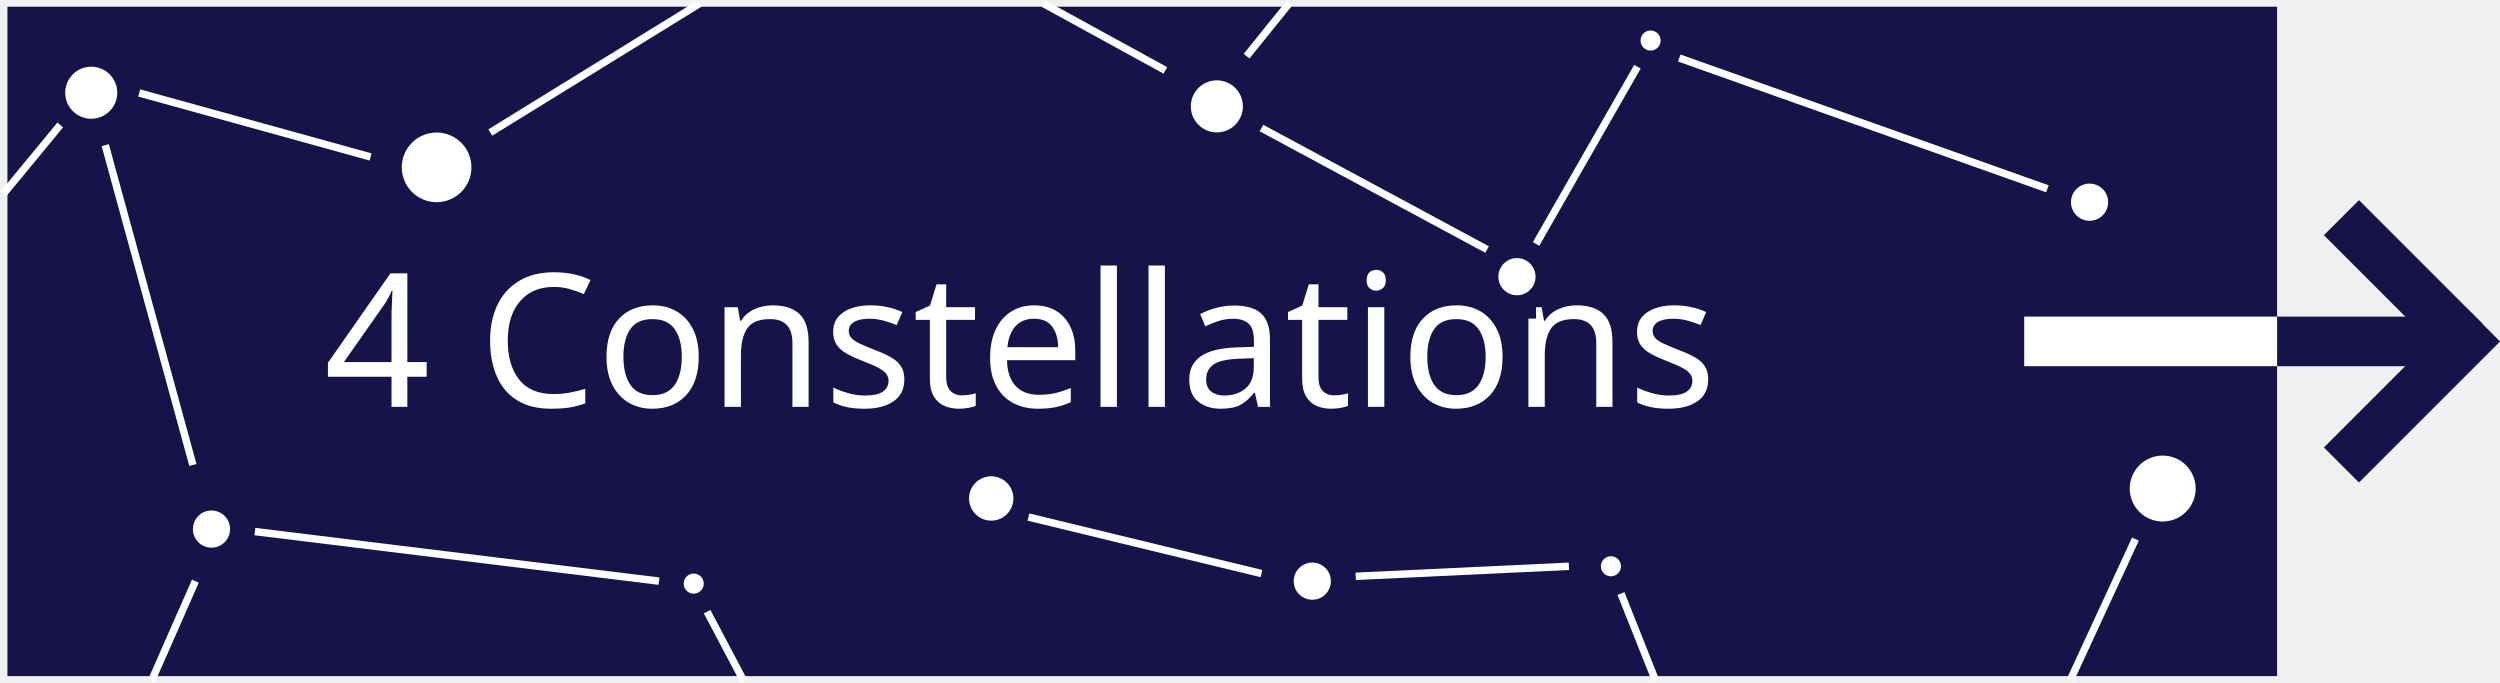
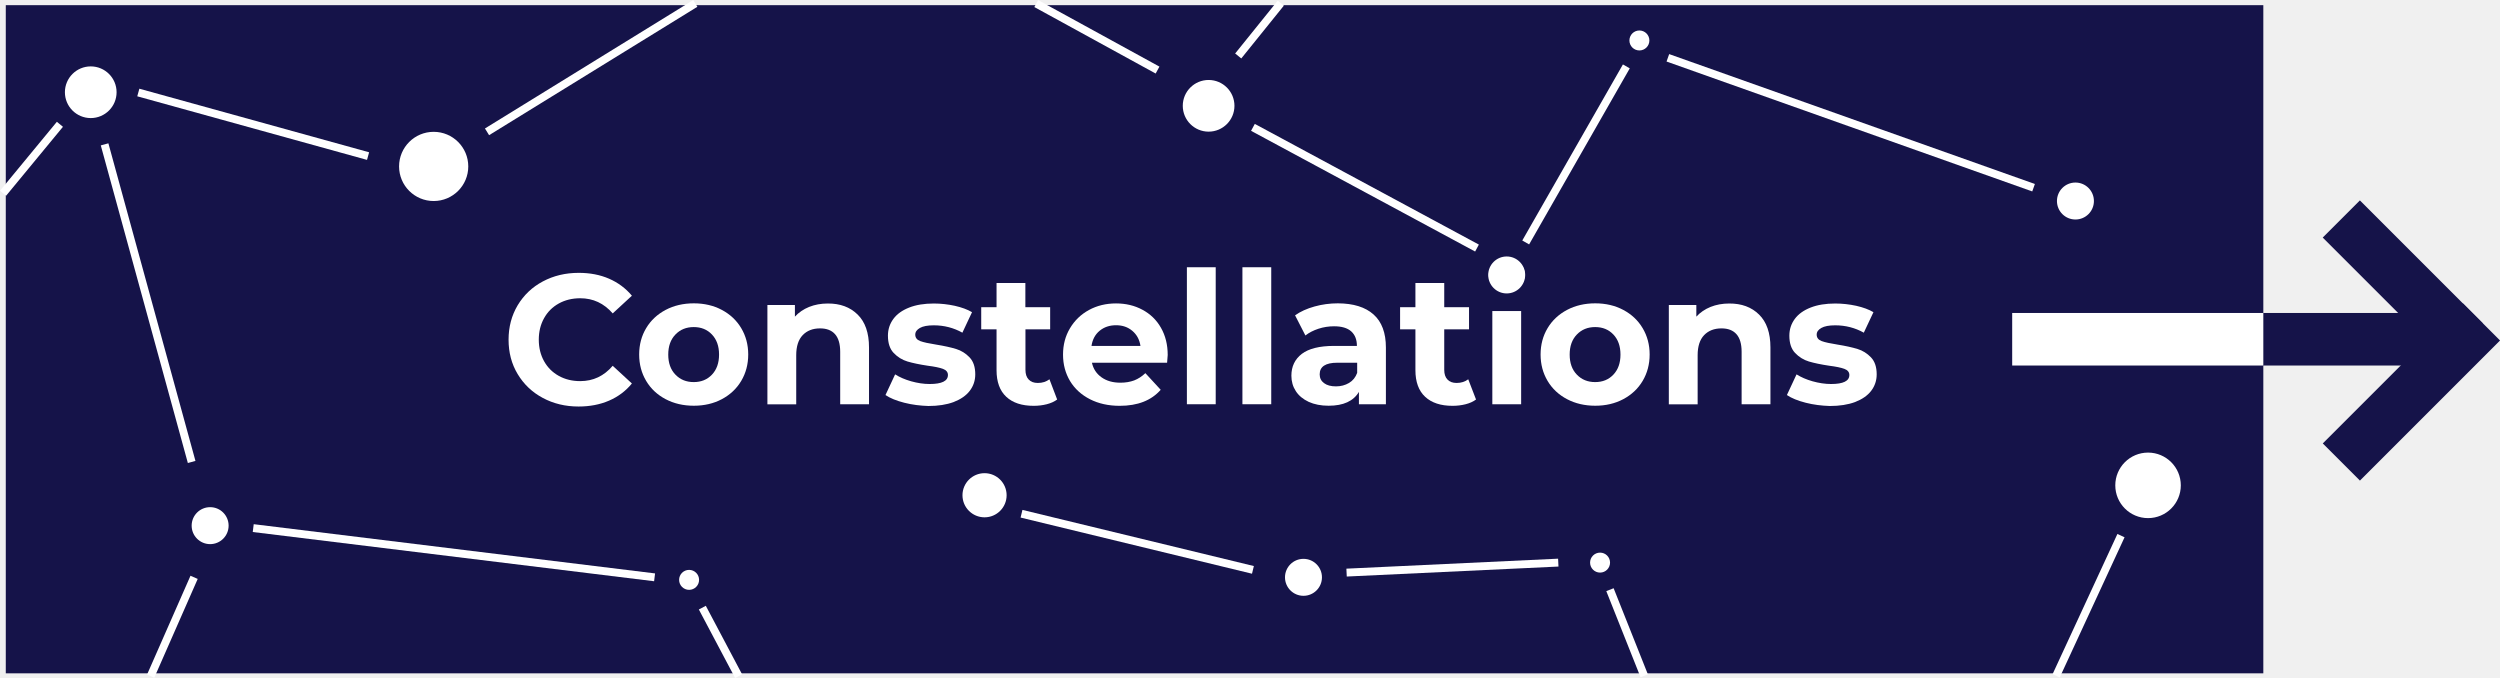
- <svg xmlns="http://www.w3.org/2000/svg" version="1.1" id="Layer_1" x="0px" y="0px" viewBox="532.4 1183.2 2016.7 550.4" enable-background="new 532.4 1183.2 2016.7 550.4" xml:space="preserve">
-   <rect x="558.4" y="1208.6" fill="#151349" stroke="#151349" stroke-width="40" stroke-miterlimit="10" width="1790.9" height="500" />
-   <line fill="none" stroke="#151349" stroke-width="40" stroke-miterlimit="10" x1="2153" y1="1458.6" x2="2521" y2="1458.6" />
-   <line fill="none" stroke="#151349" stroke-width="40" stroke-miterlimit="10" x1="2535" y1="1444.5" x2="2421.2" y2="1558.3" />
-   <line fill="none" stroke="#151349" stroke-width="40" stroke-miterlimit="10" x1="2521" y1="1458.6" x2="2421.2" y2="1358.8" />
-   <line fill="none" stroke="#FFFFFF" stroke-width="40" stroke-miterlimit="10" x1="2165.3" y1="1458.6" x2="2369.3" y2="1458.6" />
-   <text transform="matrix(1 0 0 1 793.7849 1511.416)" fill="#FFFFFF" font-family="'Montserrat-Bold'" font-size="150">4 Constellations</text>
-   <line fill="none" stroke="#FFFFFF" stroke-width="6" stroke-miterlimit="10" x1="738" y1="1612" x2="1064" y2="1652" />
-   <circle fill="#FFFFFF" cx="703" cy="1610" r="15" />
-   <line fill="none" stroke="#FFFFFF" stroke-width="6" stroke-miterlimit="10" x1="688" y1="1558.3" x2="617.3" y2="1300.3" />
-   <line fill="none" stroke="#FFFFFF" stroke-width="6" stroke-miterlimit="10" x1="690" y1="1652" x2="654.7" y2="1732.2" />
-   <line fill="none" stroke="#FFFFFF" stroke-width="6" stroke-miterlimit="10" x1="581" y1="1284" x2="534.8" y2="1340" />
-   <line fill="none" stroke="#FFFFFF" stroke-width="6" stroke-miterlimit="10" x1="1732" y1="1384.5" x2="1550" y2="1286.5" />
-   <circle fill="#FFFFFF" cx="606" cy="1258" r="21" />
-   <line fill="none" stroke="#FFFFFF" stroke-width="6" stroke-miterlimit="10" x1="644.7" y1="1258.2" x2="831.3" y2="1309.8" />
-   <circle fill="#FFFFFF" cx="884.6" cy="1318.2" r="28.1" />
-   <line fill="none" stroke="#FFFFFF" stroke-width="6" stroke-miterlimit="10" x1="927.9" y1="1290.1" x2="1097.1" y2="1185.8" />
-   <circle fill="#FFFFFF" cx="1514" cy="1269" r="21" />
-   <line fill="none" stroke="#FFFFFF" stroke-width="6" stroke-miterlimit="10" x1="1538" y1="1228.5" x2="1572.6" y2="1185.6" />
-   <line fill="none" stroke="#FFFFFF" stroke-width="6" stroke-miterlimit="10" x1="1472.5" y1="1240" x2="1374" y2="1186" />
-   <line fill="none" stroke="#FFFFFF" stroke-width="6" stroke-miterlimit="10" x1="1771.5" y1="1380" x2="1853.3" y2="1237" />
-   <circle fill="#FFFFFF" cx="1863.9" cy="1215.9" r="8.1" />
-   <circle fill="#FFFFFF" cx="1092" cy="1654" r="8.1" />
-   <line fill="none" stroke="#FFFFFF" stroke-width="6" stroke-miterlimit="10" x1="1102.8" y1="1676.6" x2="1132.2" y2="1732.2" />
-   <line fill="none" stroke="#FFFFFF" stroke-width="6" stroke-miterlimit="10" x1="2184" y1="1335.5" x2="1887" y2="1230" />
-   <circle fill="#FFFFFF" cx="2218" cy="1346.3" r="15" />
-   <circle fill="#FFFFFF" cx="2277" cy="1577.3" r="26.6" />
-   <circle fill="#FFFFFF" cx="1831.9" cy="1640" r="8.1" />
-   <line fill="none" stroke="#FFFFFF" stroke-width="6" stroke-miterlimit="10" x1="2255" y1="1618.1" x2="2202.4" y2="1731.9" />
-   <line fill="none" stroke="#FFFFFF" stroke-width="6" stroke-miterlimit="10" x1="1840" y1="1662" x2="1867.8" y2="1731.9" />
-   <line fill="none" stroke="#FFFFFF" stroke-width="6" stroke-miterlimit="10" x1="1798" y1="1640" x2="1626" y2="1648.1" />
-   <circle fill="#FFFFFF" cx="1591" cy="1652" r="15" />
-   <line fill="none" stroke="#FFFFFF" stroke-width="6" stroke-miterlimit="10" x1="1550" y1="1645.9" x2="1362" y2="1600.3" />
-   <circle fill="#FFFFFF" cx="1756.1" cy="1406.4" r="15" />
-   <rect x="1738.5" y="1428.6" fill="#151349" width="33" height="11.6" />
-   <circle fill="#FFFFFF" cx="1332" cy="1585.3" r="17.9" />
+ <svg xmlns="http://www.w3.org/2000/svg" version="1.1" id="Layer_1" x="0px" y="0px" viewBox="532.3 2213.5 2854.1 773.9" enable-background="new 532.3 2213.5 2854.1 773.9" xml:space="preserve">
+   <rect x="568.9" y="2249.4" fill="#151349" stroke="#151349" stroke-width="60" stroke-miterlimit="10" width="2517.3" height="702.8" />
+   <g>
+     <rect x="2868.9" y="2570.8" fill="#151349" width="476.7" height="60" />
+     <rect x="3255.3" y="2547.9" transform="matrix(0.7071 0.7071 -0.7071 0.7071 2843.815 -1543.646)" fill="#151349" width="60" height="226.2" />
+     <rect x="3176.2" y="2503.7" transform="matrix(0.7071 0.7071 -0.7071 0.7071 2750.92 -1573.974)" fill="#151349" width="198.4" height="60" />
+     <rect x="2829.5" y="2570.8" fill="#FFFFFF" width="286.7" height="60" />
+   </g>
+   <g enable-background="new    ">
+     <path fill="#FFFFFF" d="M1152,2667.8c-12.2-6.5-21.7-15.6-28.7-27.2c-7-11.6-10.4-24.7-10.4-39.3c0-14.6,3.5-27.7,10.4-39.3   c7-11.6,16.5-20.7,28.7-27.2c12.2-6.5,25.8-9.8,41-9.8c12.8,0,24.4,2.2,34.7,6.7c10.3,4.5,19,11,26,19.4l-21.9,20.2   c-10-11.5-22.3-17.3-37.1-17.3c-9.1,0-17.3,2-24.5,6c-7.2,4-12.8,9.6-16.8,16.8c-4,7.2-6,15.3-6,24.5c0,9.1,2,17.3,6,24.5   c4,7.2,9.6,12.8,16.8,16.8s15.3,6,24.5,6c14.8,0,27.1-5.8,37.1-17.5l21.9,20.2c-7,8.6-15.7,15.1-26.1,19.6   c-10.4,4.5-22,6.7-34.8,6.7C1177.7,2677.6,1164.1,2674.3,1152,2667.8z" />
+     <path fill="#FFFFFF" d="M1292.2,2669.2c-9.5-5-16.9-11.9-22.2-20.8c-5.3-8.9-8-18.9-8-30.2c0-11.2,2.7-21.3,8-30.1   c5.3-8.9,12.8-15.8,22.2-20.8c9.5-5,20.2-7.5,32.2-7.5c11.9,0,22.6,2.5,32,7.5c9.4,5,16.8,11.9,22.1,20.8c5.3,8.9,8,18.9,8,30.1   c0,11.2-2.7,21.3-8,30.2c-5.3,8.9-12.7,15.8-22.1,20.8c-9.4,5-20.1,7.5-32,7.5C1312.4,2676.7,1301.7,2674.2,1292.2,2669.2z    M1345.1,2641.2c5.4-5.7,8.1-13.3,8.1-22.9c0-9.6-2.7-17.2-8.1-22.9c-5.4-5.7-12.3-8.5-20.8-8.5s-15.4,2.8-20.9,8.5   c-5.5,5.7-8.2,13.3-8.2,22.9c0,9.6,2.7,17.2,8.2,22.9c5.5,5.7,12.4,8.5,20.9,8.5S1339.7,2646.9,1345.1,2641.2z" />
+     <path fill="#FFFFFF" d="M1511.4,2572.6c8.6,8.4,13,20.9,13,37.5v64.9h-32.9v-59.9c0-9-2-15.7-5.9-20.1c-3.9-4.4-9.6-6.6-17.1-6.6   c-8.3,0-14.9,2.6-19.8,7.7c-4.9,5.1-7.4,12.8-7.4,22.9v56.1h-32.9v-113.4h31.4v13.3c4.4-4.8,9.8-8.5,16.2-11.1   c6.5-2.6,13.6-3.9,21.3-3.9C1491.4,2559.9,1502.8,2564.1,1511.4,2572.6z" />
+     <path fill="#FFFFFF" d="M1564.7,2673.3c-9-2.3-16.2-5.2-21.5-8.8l11-23.6c5.1,3.2,11.2,5.9,18.3,7.9c7.2,2,14.2,3.1,21.1,3.1   c13.9,0,20.9-3.4,20.9-10.3c0-3.2-1.9-5.6-5.7-7c-3.8-1.4-9.6-2.6-17.5-3.6c-9.3-1.4-16.9-3-23-4.8c-6-1.8-11.3-5.1-15.7-9.7   s-6.6-11.2-6.6-19.8c0-7.2,2.1-13.5,6.2-19.1c4.1-5.6,10.2-9.9,18.1-13c7.9-3.1,17.3-4.6,28.1-4.6c8,0,16,0.9,23.9,2.6   c7.9,1.8,14.5,4.2,19.7,7.3l-11,23.4c-10-5.6-20.9-8.4-32.7-8.4c-7,0-12.3,1-15.8,3c-3.5,2-5.3,4.5-5.3,7.6c0,3.5,1.9,6,5.7,7.4   c3.8,1.4,9.8,2.7,18.1,4c9.3,1.5,16.9,3.2,22.8,5c5.9,1.8,11,5,15.4,9.6c4.4,4.6,6.5,11.1,6.5,19.4c0,7-2.1,13.3-6.3,18.8   c-4.2,5.5-10.4,9.7-18.4,12.8c-8.1,3-17.7,4.5-28.8,4.5C1582.9,2676.7,1573.7,2675.6,1564.7,2673.3z" />
+     <path fill="#FFFFFF" d="M1739.2,2669.6c-3.2,2.4-7.2,4.2-11.9,5.4c-4.7,1.2-9.7,1.8-14.9,1.8c-13.5,0-23.9-3.4-31.3-10.3   c-7.4-6.9-11.1-17-11.1-30.4v-46.6h-17.5v-25.3h17.5v-27.6h32.9v27.6h28.3v25.3H1703v46.2c0,4.8,1.2,8.5,3.7,11.1   c2.5,2.6,5.9,3.9,10.4,3.9c5.2,0,9.6-1.4,13.3-4.2L1739.2,2669.6z" />
+     <path fill="#FFFFFF" d="M1864.7,2627.6h-85.8c1.5,7,5.2,12.6,11,16.7c5.8,4.1,12.9,6.1,21.5,6.1c5.9,0,11.1-0.9,15.7-2.6   c4.6-1.8,8.8-4.5,12.8-8.3l17.5,19c-10.7,12.2-26.3,18.3-46.8,18.3c-12.8,0-24.1-2.5-33.9-7.5c-9.8-5-17.4-11.9-22.8-20.8   c-5.3-8.9-8-18.9-8-30.2c0-11.1,2.6-21.1,7.9-30c5.3-8.9,12.5-15.9,21.7-20.9c9.2-5,19.5-7.5,30.9-7.5c11.1,0,21.2,2.4,30.1,7.2   c9,4.8,16.1,11.6,21.2,20.6c5.1,8.9,7.7,19.3,7.7,31.1C1865.3,2619.2,1865.1,2622.1,1864.7,2627.6z M1787.7,2591.1   c-5.1,4.2-8.2,10-9.3,17.3h55.9c-1.1-7.2-4.2-12.9-9.3-17.2c-5.1-4.3-11.2-6.4-18.6-6.4C1799.1,2584.8,1792.8,2586.9,1787.7,2591.1   z" />
+     <path fill="#FFFFFF" d="M1887.3,2518.6h32.9V2675h-32.9V2518.6z" />
+     <path fill="#FFFFFF" d="M1950.7,2518.6h32.9V2675h-32.9V2518.6z" />
+     <path fill="#FFFFFF" d="M2100.4,2572.5c9.4,8.4,14.1,21,14.1,37.8v64.7h-30.8v-14.1c-6.2,10.5-17.7,15.8-34.6,15.8   c-8.7,0-16.3-1.5-22.7-4.4c-6.4-3-11.3-7-14.7-12.2c-3.4-5.2-5.1-11.1-5.1-17.7c0-10.5,4-18.8,11.9-24.9c7.9-6,20.2-9.1,36.8-9.1   h26.1c0-7.2-2.2-12.7-6.5-16.6c-4.4-3.9-10.9-5.8-19.6-5.8c-6,0-12,0.9-17.8,2.8c-5.8,1.9-10.8,4.5-14.9,7.7l-11.8-23   c6.2-4.4,13.6-7.7,22.2-10.1c8.6-2.4,17.5-3.6,26.7-3.6C2077.5,2559.9,2091,2564.1,2100.4,2572.5z M2072.4,2650.7   c4.4-2.6,7.4-6.4,9.3-11.5v-11.6h-22.6c-13.5,0-20.2,4.4-20.2,13.3c0,4.2,1.7,7.6,5,10c3.3,2.5,7.8,3.7,13.6,3.7   C2063,2654.6,2068,2653.3,2072.4,2650.7z" />
+     <path fill="#FFFFFF" d="M2217.4,2669.6c-3.2,2.4-7.2,4.2-11.9,5.4c-4.7,1.2-9.7,1.8-14.9,1.8c-13.5,0-23.9-3.4-31.3-10.3   c-7.4-6.9-11.1-17-11.1-30.4v-46.6h-17.5v-25.3h17.5v-27.6h32.9v27.6h28.3v25.3h-28.3v46.2c0,4.8,1.2,8.5,3.7,11.1   c2.5,2.6,5.9,3.9,10.4,3.9c5.2,0,9.6-1.4,13.3-4.2L2217.4,2669.6z" />
+     <path fill="#FFFFFF" d="M2237.7,2540.5c-3.8-3.5-5.7-7.9-5.7-13.1c0-5.2,1.9-9.6,5.7-13.1c3.8-3.5,8.7-5.3,14.8-5.3   c6,0,11,1.7,14.8,5.1c3.8,3.4,5.7,7.6,5.7,12.6c0,5.5-1.9,10-5.7,13.6c-3.8,3.6-8.7,5.4-14.8,5.4   C2246.4,2545.8,2241.5,2544,2237.7,2540.5z M2236,2561.6h32.9V2675H2236V2561.6z" />
+     <path fill="#FFFFFF" d="M2321.3,2669.2c-9.5-5-16.9-11.9-22.2-20.8c-5.3-8.9-8-18.9-8-30.2c0-11.2,2.7-21.3,8-30.1   c5.3-8.9,12.8-15.8,22.2-20.8c9.5-5,20.2-7.5,32.2-7.5c11.9,0,22.6,2.5,32,7.5c9.4,5,16.8,11.9,22.1,20.8c5.3,8.9,8,18.9,8,30.1   c0,11.2-2.7,21.3-8,30.2c-5.3,8.9-12.7,15.8-22.1,20.8c-9.4,5-20.1,7.5-32,7.5C2341.5,2676.7,2330.8,2674.2,2321.3,2669.2z    M2374.2,2641.2c5.4-5.7,8.1-13.3,8.1-22.9c0-9.6-2.7-17.2-8.1-22.9c-5.4-5.7-12.3-8.5-20.8-8.5s-15.4,2.8-20.9,8.5   c-5.5,5.7-8.2,13.3-8.2,22.9c0,9.6,2.7,17.2,8.2,22.9c5.5,5.7,12.4,8.5,20.9,8.5S2368.8,2646.9,2374.2,2641.2z" />
+     <path fill="#FFFFFF" d="M2540.5,2572.6c8.6,8.4,13,20.9,13,37.5v64.9h-32.9v-59.9c0-9-2-15.7-5.9-20.1c-3.9-4.4-9.6-6.6-17.1-6.6   c-8.3,0-14.9,2.6-19.8,7.7c-4.9,5.1-7.4,12.8-7.4,22.9v56.1h-32.9v-113.4h31.4v13.3c4.4-4.8,9.8-8.5,16.2-11.1   c6.5-2.6,13.6-3.9,21.3-3.9C2520.5,2559.9,2531.9,2564.1,2540.5,2572.6z" />
+     <path fill="#FFFFFF" d="M2593.8,2673.3c-9-2.3-16.2-5.2-21.5-8.8l11-23.6c5.1,3.2,11.2,5.9,18.3,7.9c7.2,2,14.2,3.1,21.1,3.1   c13.9,0,20.9-3.4,20.9-10.3c0-3.2-1.9-5.6-5.7-7c-3.8-1.4-9.6-2.6-17.5-3.6c-9.3-1.4-16.9-3-23-4.8c-6-1.8-11.3-5.1-15.7-9.7   c-4.4-4.6-6.6-11.2-6.6-19.8c0-7.2,2.1-13.5,6.2-19.1c4.1-5.6,10.2-9.9,18.1-13c7.9-3.1,17.3-4.6,28.1-4.6c8,0,16,0.9,23.9,2.6   c7.9,1.8,14.5,4.2,19.7,7.3l-11,23.4c-10-5.6-20.9-8.4-32.7-8.4c-7,0-12.3,1-15.8,3c-3.5,2-5.3,4.5-5.3,7.6c0,3.5,1.9,6,5.7,7.4   c3.8,1.4,9.8,2.7,18.1,4c9.3,1.5,16.9,3.2,22.8,5c5.9,1.8,11,5,15.4,9.6c4.4,4.6,6.5,11.1,6.5,19.4c0,7-2.1,13.3-6.3,18.8   c-4.2,5.5-10.4,9.7-18.4,12.8c-8.1,3-17.7,4.5-28.8,4.5C2612,2676.7,2602.8,2675.6,2593.8,2673.3z" />
+   </g>
+   <line fill="none" stroke="#FFFFFF" stroke-width="9" stroke-miterlimit="10" x1="821.4" y1="2816.4" x2="1279.6" y2="2872.6" />
+   <circle fill="#FFFFFF" cx="772.2" cy="2813.6" r="21.1" />
+   <line fill="none" stroke="#FFFFFF" stroke-width="9" stroke-miterlimit="10" x1="751.1" y1="2740.9" x2="651.7" y2="2378.3" />
+   <line fill="none" stroke="#FFFFFF" stroke-width="9" stroke-miterlimit="10" x1="753.9" y1="2872.6" x2="704.3" y2="2985.4" />
+   <line fill="none" stroke="#FFFFFF" stroke-width="9" stroke-miterlimit="10" x1="600.7" y1="2355.4" x2="535.8" y2="2434.1" />
+   <line fill="none" stroke="#FFFFFF" stroke-width="9" stroke-miterlimit="10" x1="2218.5" y1="2496.7" x2="1962.7" y2="2358.9" />
+   <circle fill="#FFFFFF" cx="635.9" cy="2318.8" r="29.5" />
+   <line fill="none" stroke="#FFFFFF" stroke-width="9" stroke-miterlimit="10" x1="690.2" y1="2319.1" x2="952.5" y2="2391.7" />
+   <circle fill="#FFFFFF" cx="1027.4" cy="2403.5" r="39.5" />
+   <line fill="none" stroke="#FFFFFF" stroke-width="9" stroke-miterlimit="10" x1="1088.3" y1="2364" x2="1326.1" y2="2217.4" />
+   <circle fill="#FFFFFF" cx="1912.1" cy="2334.3" r="29.5" />
+   <line fill="none" stroke="#FFFFFF" stroke-width="9" stroke-miterlimit="10" x1="1945.9" y1="2277.4" x2="1994.5" y2="2217.1" />
+   <line fill="none" stroke="#FFFFFF" stroke-width="9" stroke-miterlimit="10" x1="1853.8" y1="2293.5" x2="1715.3" y2="2217.6" />
+   <line fill="none" stroke="#FFFFFF" stroke-width="9" stroke-miterlimit="10" x1="2274.1" y1="2490.3" x2="2389" y2="2289.3" />
+   <circle fill="#FFFFFF" cx="2403.9" cy="2259.7" r="11.4" />
+   <circle fill="#FFFFFF" cx="1319" cy="2875.5" r="11.4" />
+   <line fill="none" stroke="#FFFFFF" stroke-width="9" stroke-miterlimit="10" x1="1334.1" y1="2907.2" x2="1375.5" y2="2985.4" />
+   <line fill="none" stroke="#FFFFFF" stroke-width="9" stroke-miterlimit="10" x1="2853.9" y1="2427.8" x2="2436.4" y2="2279.5" />
+   <circle fill="#FFFFFF" cx="2901.7" cy="2443" r="21.1" />
+   <circle fill="#FFFFFF" cx="2984.6" cy="2767.6" r="37.4" />
+   <circle fill="#FFFFFF" cx="2359" cy="2855.8" r="11.4" />
+   <line fill="none" stroke="#FFFFFF" stroke-width="9" stroke-miterlimit="10" x1="2953.7" y1="2825" x2="2879.7" y2="2985" />
+   <line fill="none" stroke="#FFFFFF" stroke-width="9" stroke-miterlimit="10" x1="2370.3" y1="2886.7" x2="2409.4" y2="2985" />
+   <line fill="none" stroke="#FFFFFF" stroke-width="9" stroke-miterlimit="10" x1="2311.3" y1="2855.8" x2="2069.6" y2="2867.2" />
+   <circle fill="#FFFFFF" cx="2020.4" cy="2872.6" r="21.1" />
+   <line fill="none" stroke="#FFFFFF" stroke-width="9" stroke-miterlimit="10" x1="1962.7" y1="2864.1" x2="1698.5" y2="2800" />
+   <circle fill="#FFFFFF" cx="2252.4" cy="2527.4" r="21.1" />
+   <rect x="2227.7" y="2558.6" fill="#151349" width="46.4" height="10" />
+   <circle fill="#FFFFFF" cx="1656.3" cy="2778.9" r="25.2" />
</svg>
